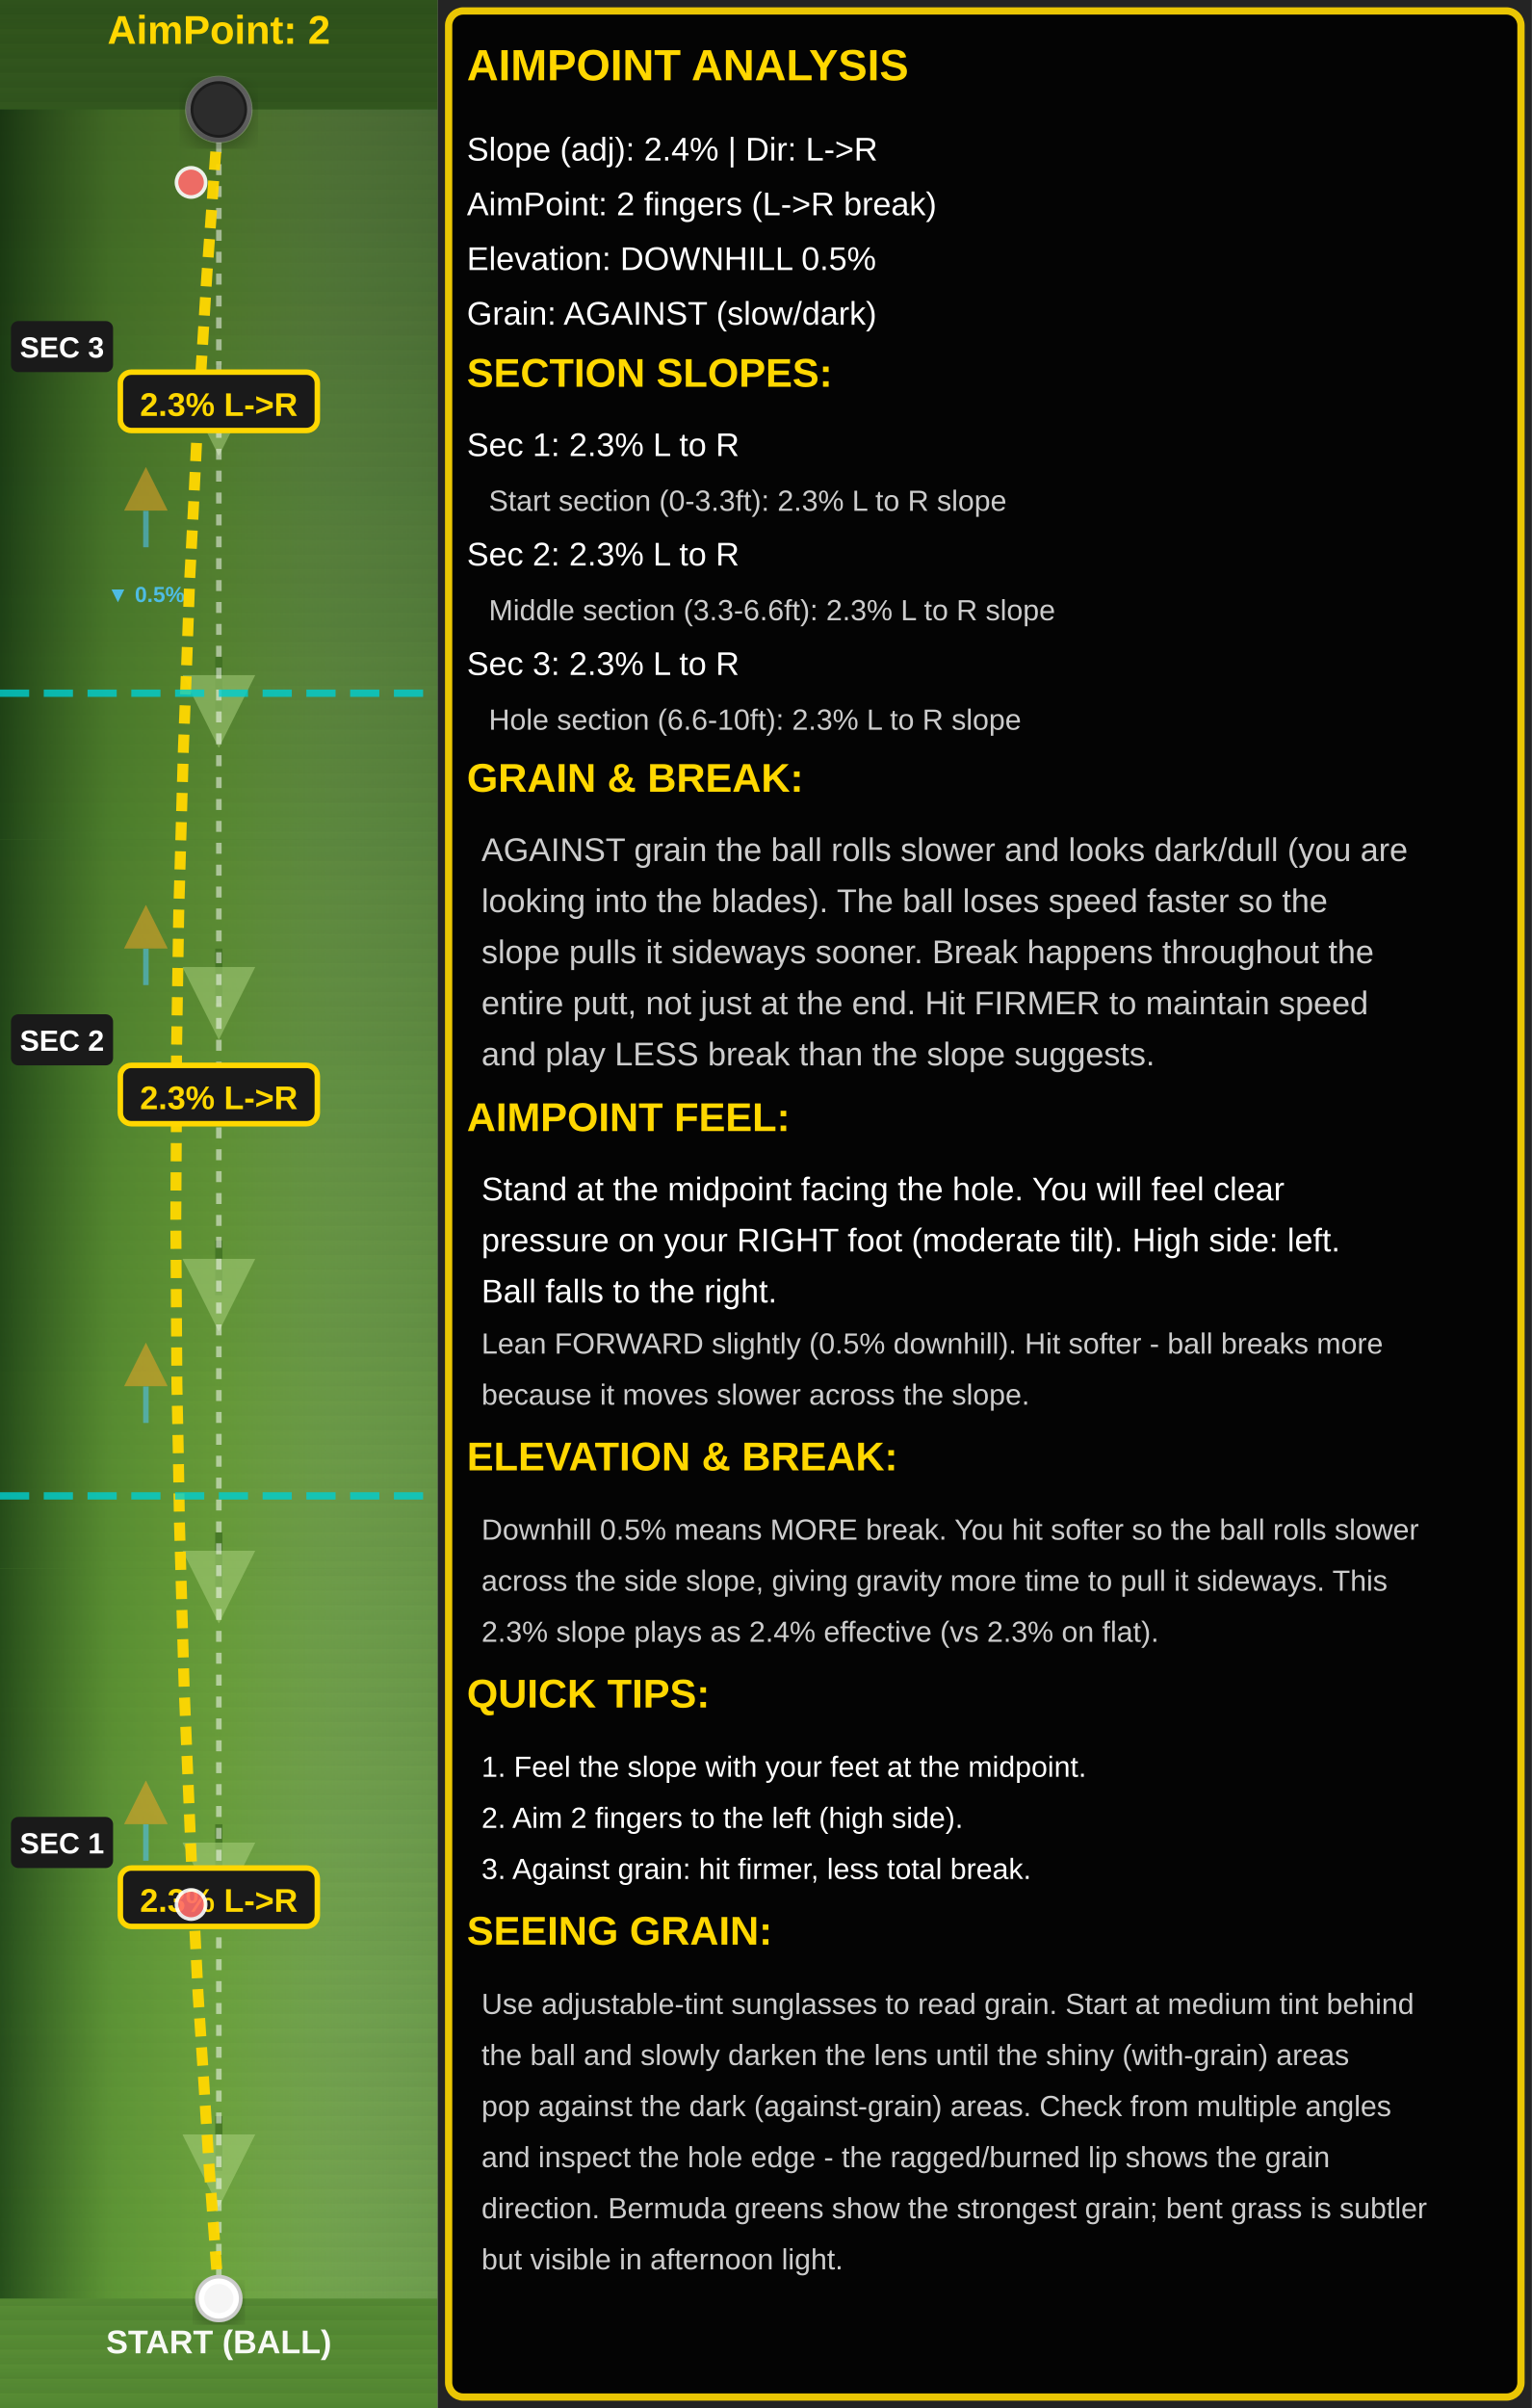
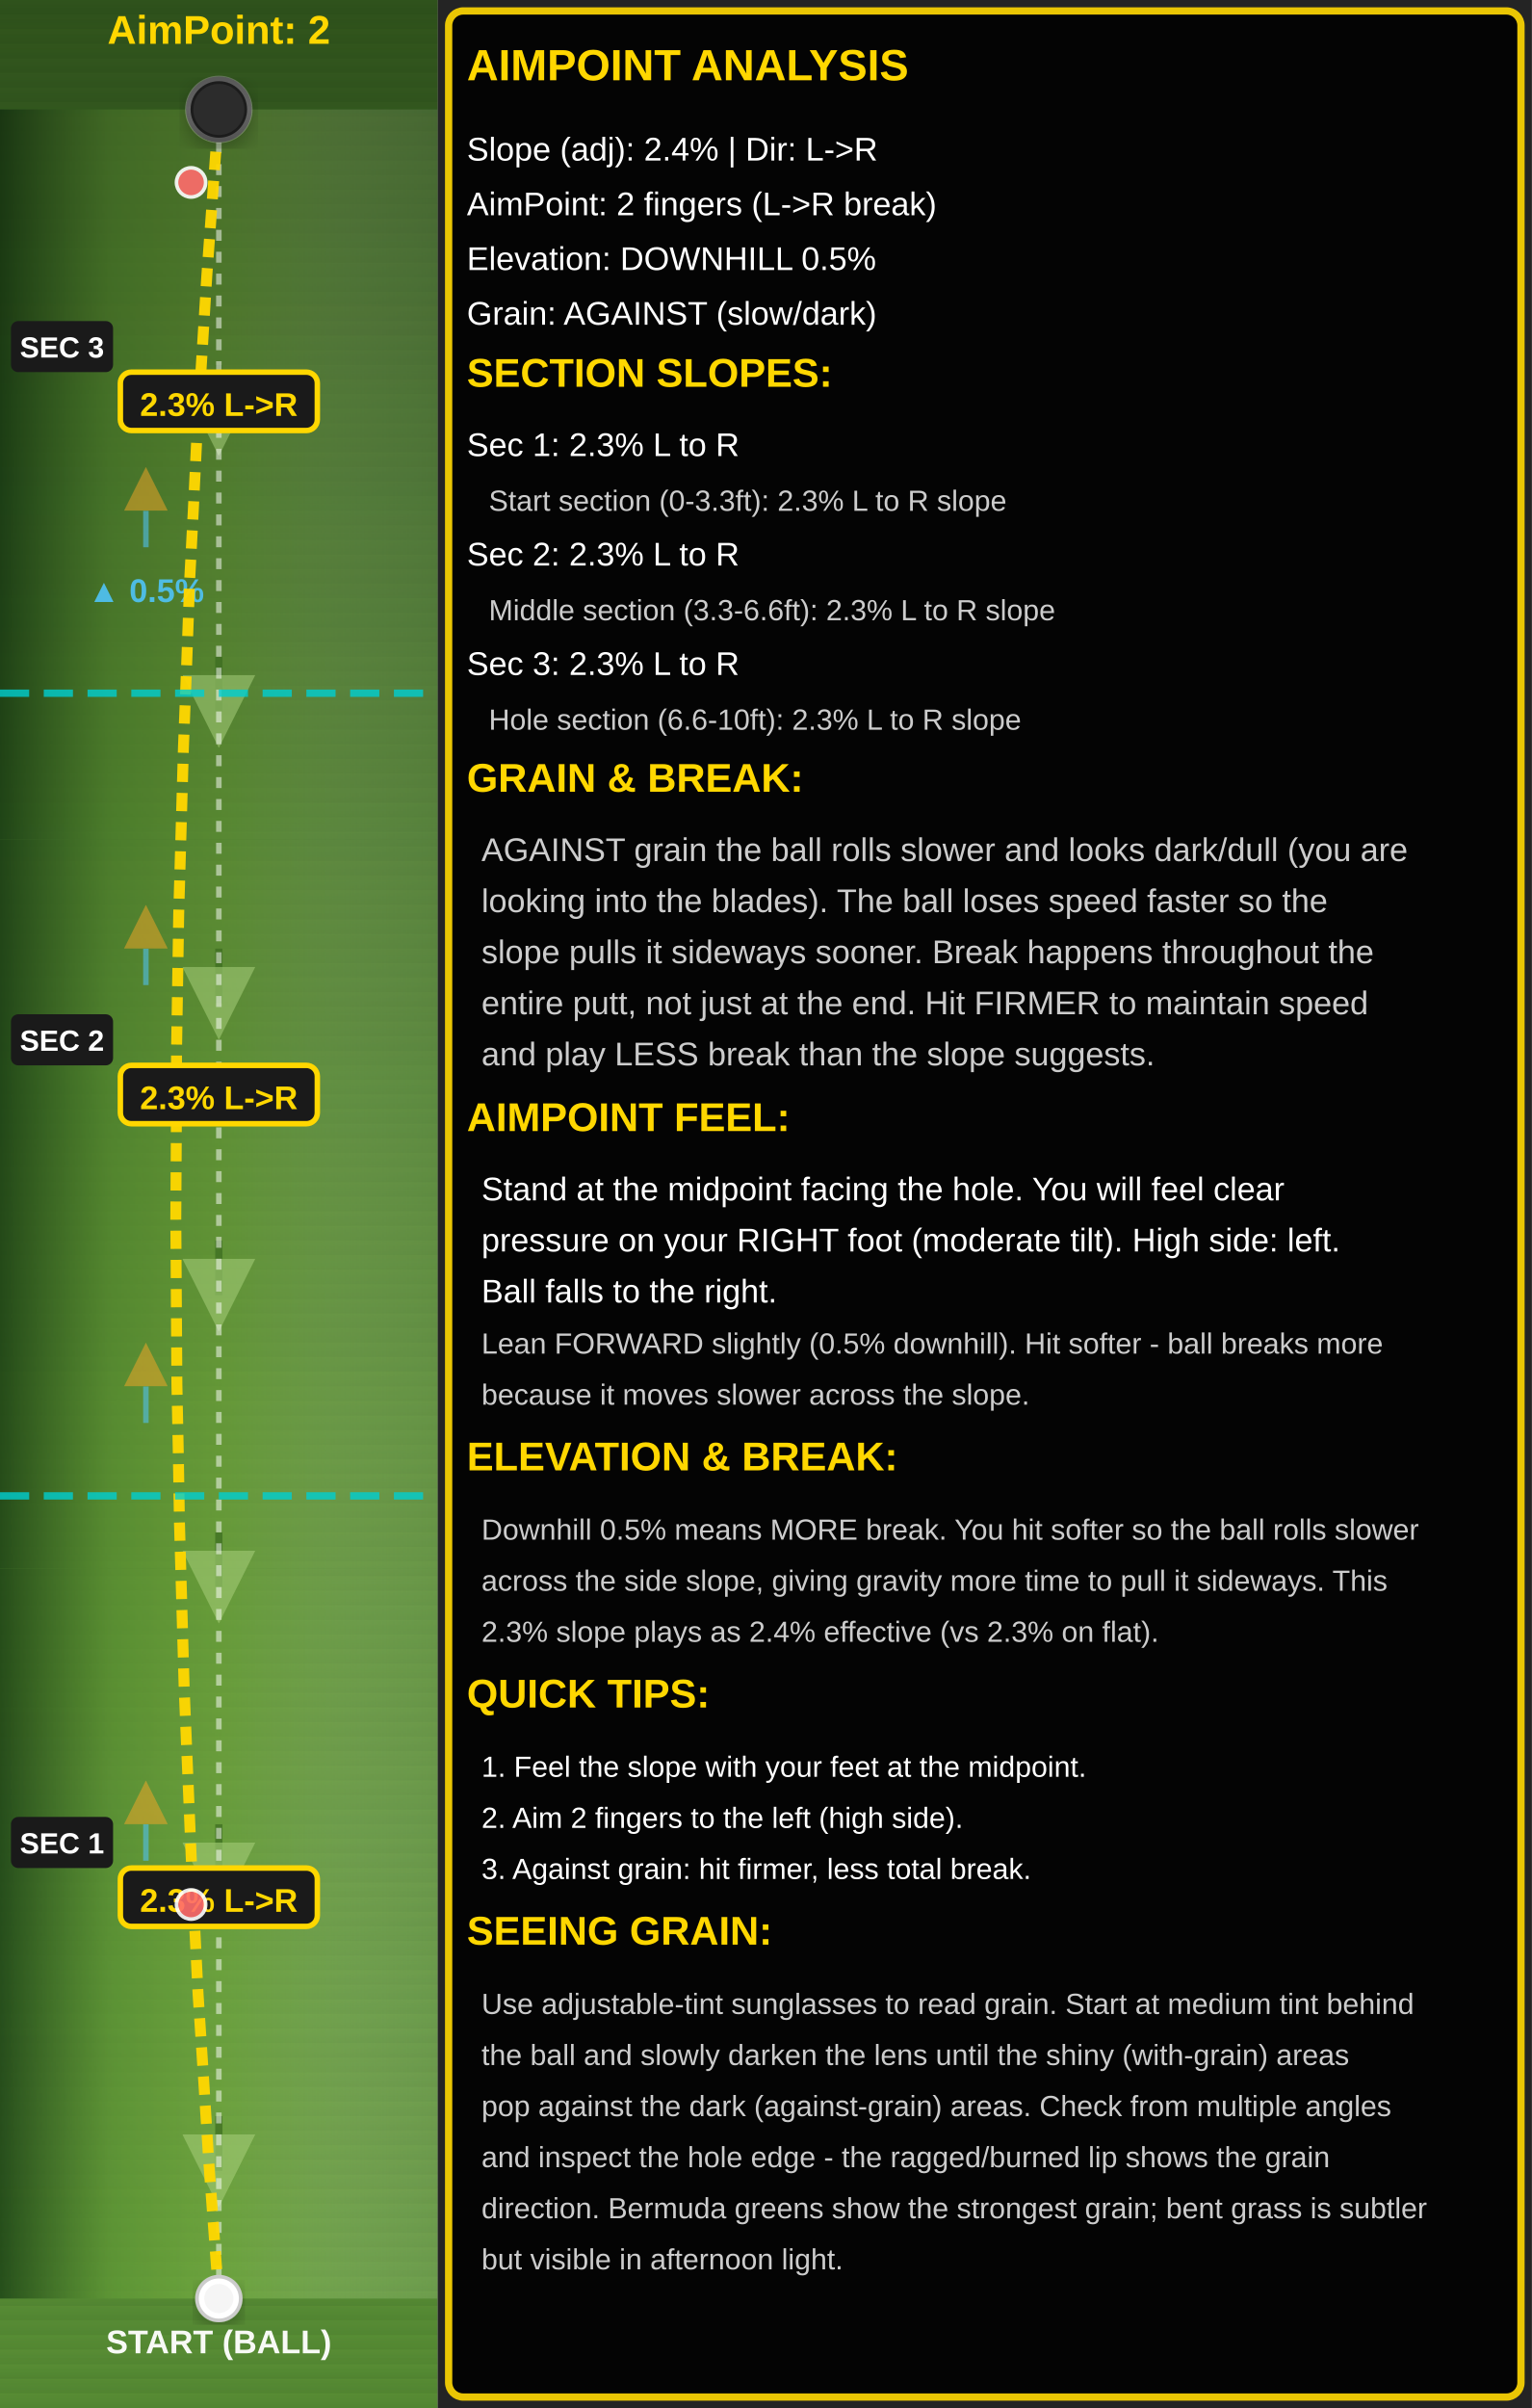
<svg xmlns="http://www.w3.org/2000/svg" width="420" height="660">
  <defs>
    <linearGradient id="baseGreen" x1="0%" y1="0%" x2="0%" y2="100%">
      <stop offset="0%" style="stop-color:#689F38;stop-opacity:1" />
      <stop offset="50%" style="stop-color:#558B2F;stop-opacity:1" />
      <stop offset="100%" style="stop-color:#4A7C27;stop-opacity:1" />
    </linearGradient>
    <linearGradient id="grainGradient" x1="0%" y1="0%" x2="0%" y2="100%">
      <stop offset="0%" style="stop-color:#0D1F0A;stop-opacity:0.7" />
      <stop offset="30%" style="stop-color:#1B3D14;stop-opacity:0.6" />
      <stop offset="60%" style="stop-color:#2E5A1F;stop-opacity:0.45" />
      <stop offset="100%" style="stop-color:#3E7B2F;stop-opacity:0.3" />
    </linearGradient>
    <linearGradient id="elevationGradient" x1="0%" y1="0%" x2="0%" y2="100%">
      <stop offset="0%" style="stop-color:#1B3D14;stop-opacity:0.58" />
      <stop offset="50%" style="stop-color:#689F38;stop-opacity:0.38" />
      <stop offset="100%" style="stop-color:#AED581;stop-opacity:0.17" />
    </linearGradient>
    <linearGradient id="breakGradientSec1" x1="0%" y1="0%" x2="100%" y2="0%">
      <stop offset="0%" style="stop-color:#1B3D14;stop-opacity:0.902" />
      <stop offset="25%" style="stop-color:#689F38;stop-opacity:0.745" />
      <stop offset="50%" style="stop-color:#8BC34A;stop-opacity:0.588" />
      <stop offset="75%" style="stop-color:#AED581;stop-opacity:0.431" />
      <stop offset="100%" style="stop-color:#C5E1A5;stop-opacity:0.274" />
    </linearGradient>
    <linearGradient id="breakGradientSec2" x1="0%" y1="0%" x2="100%" y2="0%">
      <stop offset="0%" style="stop-color:#1B3D14;stop-opacity:0.902" />
      <stop offset="25%" style="stop-color:#689F38;stop-opacity:0.745" />
      <stop offset="50%" style="stop-color:#8BC34A;stop-opacity:0.588" />
      <stop offset="75%" style="stop-color:#AED581;stop-opacity:0.431" />
      <stop offset="100%" style="stop-color:#C5E1A5;stop-opacity:0.274" />
    </linearGradient>
    <linearGradient id="breakGradientSec3" x1="0%" y1="0%" x2="100%" y2="0%">
      <stop offset="0%" style="stop-color:#1B3D14;stop-opacity:0.902" />
      <stop offset="25%" style="stop-color:#689F38;stop-opacity:0.745" />
      <stop offset="50%" style="stop-color:#8BC34A;stop-opacity:0.588" />
      <stop offset="75%" style="stop-color:#AED581;stop-opacity:0.431" />
      <stop offset="100%" style="stop-color:#C5E1A5;stop-opacity:0.274" />
    </linearGradient>
    <linearGradient id="holeGrainGradient" x1="50%" y1="0%" x2="50%" y2="100%">
      <stop offset="0%" style="stop-color:#999999;stop-opacity:0.6" />
      <stop offset="50%" style="stop-color:#CCCCCC;stop-opacity:0.5" />
      <stop offset="100%" style="stop-color:#FFFFFF;stop-opacity:0.3" />
    </linearGradient>
    <filter id="shadow">
      <feDropShadow dx="0" dy="2" stdDeviation="3" flood-opacity="0.3" />
    </filter>
    <marker id="arrowhead-grain" markerWidth="10" markerHeight="10" refX="5" refY="5" orient="auto">
      <polygon points="0,0 10,5 0,10" fill="#AED581" opacity="0.7" />
    </marker>
    <marker id="arrowhead-elev-up" markerWidth="8" markerHeight="8" refX="4" refY="8" orient="0">
      <polygon points="4,0 8,8 0,8" fill="#FFA726" opacity="0.85" />
    </marker>
    <marker id="arrowhead-elev-down" markerWidth="8" markerHeight="8" refX="4" refY="0" orient="0">
      <polygon points="0,0 8,0 4,8" fill="#4FC3F7" opacity="0.85" />
    </marker>
    <pattern id="grassTexture" x="0" y="0" width="4" height="4" patternUnits="userSpaceOnUse">
      <rect width="4" height="4" fill="url(#baseGreen)" opacity="0.95" />
      <line x1="0" y1="2" x2="4" y2="2" stroke="#5A9B3F" stroke-width="0.5" opacity="0.3" />
    </pattern>
  </defs>
  <rect width="120" height="660" fill="url(#baseGreen)" />
  <rect width="120" height="660" fill="url(#grassTexture)" opacity="0.3" />
  <rect width="120" height="660" fill="url(#elevationGradient)" opacity="0.7" />
  <rect x="0" y="430.0" width="120" height="200.0" fill="url(#breakGradientSec1)" opacity="1.0" />
  <rect x="0" y="230.0" width="120" height="200.0" fill="url(#breakGradientSec2)" opacity="1.0" />
  <rect x="0" y="30" width="120" height="200.0" fill="url(#breakGradientSec3)" opacity="1.0" />
  <rect width="120" height="660" fill="url(#grainGradient)" opacity="0.6" />
  <line x1="60.0" y1="100" x2="60.0" y2="115" stroke="#3A6B1F" stroke-width="2" opacity="0.7" marker-end="url(#arrowhead-grain)" />
  <line x1="60.0" y1="180" x2="60.0" y2="195" stroke="#3A6B1F" stroke-width="2" opacity="0.7" marker-end="url(#arrowhead-grain)" />
  <line x1="60.0" y1="260" x2="60.0" y2="275" stroke="#3A6B1F" stroke-width="2" opacity="0.7" marker-end="url(#arrowhead-grain)" />
  <line x1="60.0" y1="340" x2="60.0" y2="355" stroke="#3A6B1F" stroke-width="2" opacity="0.7" marker-end="url(#arrowhead-grain)" />
  <line x1="60.0" y1="420" x2="60.0" y2="435" stroke="#3A6B1F" stroke-width="2" opacity="0.7" marker-end="url(#arrowhead-grain)" />
  <line x1="60.0" y1="500" x2="60.0" y2="515" stroke="#3A6B1F" stroke-width="2" opacity="0.7" marker-end="url(#arrowhead-grain)" />
  <line x1="60.0" y1="580" x2="60.0" y2="595" stroke="#3A6B1F" stroke-width="2" opacity="0.7" marker-end="url(#arrowhead-grain)" />
  <line x1="40.0" y1="150" x2="40.0" y2="140" stroke="#4FC3F7" stroke-width="1.5" opacity="0.57" marker-end="url(#arrowhead-elev-up)" />
  <line x1="40.0" y1="270" x2="40.0" y2="260" stroke="#4FC3F7" stroke-width="1.5" opacity="0.57" marker-end="url(#arrowhead-elev-up)" />
  <line x1="40.0" y1="390" x2="40.0" y2="380" stroke="#4FC3F7" stroke-width="1.5" opacity="0.57" marker-end="url(#arrowhead-elev-up)" />
  <line x1="40.0" y1="510" x2="40.0" y2="500" stroke="#4FC3F7" stroke-width="1.5" opacity="0.57" marker-end="url(#arrowhead-elev-up)" />
-   <text x="40.0" y="165" font-family="Arial, sans-serif" font-size="6" fill="#4FC3F7" text-anchor="middle" font-weight="bold" opacity="0.9">▼ 0.5%</text>
+   <text x="40.0" y="165" font-family="Arial, sans-serif" font-size="9" fill="#4FC3F7" text-anchor="middle" font-weight="bold" opacity="0.9">▲ 0.5%</text>
  <line x1="60.0" y1="630" x2="60.0" y2="30.0" stroke="#FFFFFF" stroke-width="1.5" stroke-dasharray="3,3" opacity="0.5" />
  <path d="M 60.0 630.0 C 59.1 617.5, 58.1 604.6, 57.2 592.0 C 56.3 577.0, 55.3 561.5, 54.3 546.5 C 53.7 533.9, 53.0 521.0, 52.4 508.5 C 51.8 493.4, 51.1 477.9, 50.5 462.9 C 50.1 447.9, 49.6 432.4, 49.2 417.3 C 49.0 404.8, 48.8 391.9, 48.5 379.4 C 48.4 364.3, 48.3 348.8, 48.2 333.8 C 48.3 318.8, 48.4 303.3, 48.4 288.2 C 48.6 275.7, 48.8 262.8, 49.0 250.3 C 49.4 235.2, 49.9 219.7, 50.3 204.7 C 50.9 189.6, 51.5 174.2, 52.0 159.1 C 52.7 146.6, 53.3 133.7, 53.9 121.1 C 54.8 106.1, 55.8 90.6, 56.7 75.6 C 57.8 60.5, 58.9 45.0, 60.0 30.0" stroke="#FFD700" stroke-width="3" fill="none" stroke-dasharray="5,3" opacity="0.95" />
  <line x1="0" y1="410.0" x2="120" y2="410.0" stroke="#00CED1" stroke-width="2" opacity="0.8" stroke-dasharray="8,4" />
  <line x1="0" y1="190.0" x2="120" y2="190.0" stroke="#00CED1" stroke-width="2" opacity="0.8" stroke-dasharray="8,4" />
  <rect x="3" y="498.0" width="28" height="14" fill="#1A1A1A" rx="2" />
  <text x="17" y="508.0" font-family="Arial, sans-serif" font-size="8" fill="#FFFFFF" text-anchor="middle" font-weight="bold">SEC 1</text>
  <rect x="33.0" y="512.0" width="54" height="16" fill="#1A1A1A" rx="3" stroke="#FFD700" stroke-width="1.5" />
  <text x="60.0" y="524.0" font-family="Arial, sans-serif" font-size="9" fill="#FFD700" text-anchor="middle" font-weight="bold">2.3% L-&gt;R</text>
  <rect x="3" y="278.0" width="28" height="14" fill="#1A1A1A" rx="2" />
  <text x="17" y="288.0" font-family="Arial, sans-serif" font-size="8" fill="#FFFFFF" text-anchor="middle" font-weight="bold">SEC 2</text>
  <rect x="33.0" y="292.0" width="54" height="16" fill="#1A1A1A" rx="3" stroke="#FFD700" stroke-width="1.5" />
  <text x="60.0" y="304.0" font-family="Arial, sans-serif" font-size="9" fill="#FFD700" text-anchor="middle" font-weight="bold">2.3% L-&gt;R</text>
  <rect x="3" y="88.0" width="28" height="14" fill="#1A1A1A" rx="2" />
  <text x="17" y="98.0" font-family="Arial, sans-serif" font-size="8" fill="#FFFFFF" text-anchor="middle" font-weight="bold">SEC 3</text>
  <rect x="33.0" y="102.0" width="54" height="16" fill="#1A1A1A" rx="3" stroke="#FFD700" stroke-width="1.5" />
  <text x="60.0" y="114.0" font-family="Arial, sans-serif" font-size="9" fill="#FFD700" text-anchor="middle" font-weight="bold">2.3% L-&gt;R</text>
  <circle cx="52.385" cy="522" r="4" fill="#FF6B6B" opacity="0.9" stroke="#FFFFFF" stroke-width="1" />
  <circle cx="52.385" cy="50" r="4" fill="#FF6B6B" opacity="0.9" stroke="#FFFFFF" stroke-width="1" />
  <text x="60.0" y="12" font-family="Arial, sans-serif" font-size="11" fill="#FFD700" text-anchor="middle" font-weight="bold">AimPoint: 2</text>
  <circle cx="60.0" cy="30.0" r="9" fill="#1A1A1A" filter="url(#shadow)" />
  <circle cx="60.0" cy="30.0" r="7" fill="#2C2C2C" />
  <circle cx="60.0" cy="30.0" r="8.5" fill="none" stroke="url(#holeGrainGradient)" stroke-width="1.5" opacity="0.8" />
  <circle cx="60.0" cy="630" r="6" fill="#FFFFFF" stroke="#CCCCCC" stroke-width="1" filter="url(#shadow)" />
  <circle cx="60.0" cy="630" r="4" fill="#F5F5F5" />
  <text x="60.0" y="645" font-family="Arial, sans-serif" font-size="9" fill="#FFFFFF" text-anchor="middle" font-weight="bold" opacity="0.95">START (BALL)</text>
  <rect x="120" y="0" width="300" height="660" fill="#1A1A1A" opacity="0.95" />
  <rect x="123" y="3" width="294" height="654" fill="#000000" opacity="0.9" rx="4" stroke="#FFD700" stroke-width="2" />
  <text x="128" y="22" font-family="Arial, sans-serif" font-size="12" fill="#FFD700" font-weight="bold">AIMPOINT ANALYSIS</text>
  <text x="128" y="44" font-family="Arial, sans-serif" font-size="9" fill="#FFFFFF">Slope (adj): 2.4%  |  Dir: L-&gt;R</text>
  <text x="128" y="59" font-family="Arial, sans-serif" font-size="9" fill="#FFFFFF">AimPoint: 2 fingers (L-&gt;R break)</text>
  <text x="128" y="74" font-family="Arial, sans-serif" font-size="9" fill="#FFFFFF">Elevation: DOWNHILL 0.5%</text>
  <text x="128" y="89" font-family="Arial, sans-serif" font-size="9" fill="#FFFFFF">Grain: AGAINST (slow/dark)</text>
  <text x="128" y="106" font-family="Arial, sans-serif" font-size="11" fill="#FFD700" font-weight="bold">SECTION SLOPES:</text>
  <text x="128" y="125" font-family="Arial, sans-serif" font-size="9" fill="#FFFFFF">Sec 1: 2.3% L to R</text>
  <text x="134" y="140" font-family="Arial, sans-serif" font-size="8" fill="#CCCCCC">Start section (0-3.3ft): 2.3% L to R slope</text>
  <text x="128" y="155" font-family="Arial, sans-serif" font-size="9" fill="#FFFFFF">Sec 2: 2.3% L to R</text>
  <text x="134" y="170" font-family="Arial, sans-serif" font-size="8" fill="#CCCCCC">Middle section (3.3-6.6ft): 2.3% L to R slope</text>
  <text x="128" y="185" font-family="Arial, sans-serif" font-size="9" fill="#FFFFFF">Sec 3: 2.3% L to R</text>
  <text x="134" y="200" font-family="Arial, sans-serif" font-size="8" fill="#CCCCCC">Hole section (6.6-10ft): 2.3% L to R slope</text>
  <text x="128" y="217" font-family="Arial, sans-serif" font-size="11" fill="#FFD700" font-weight="bold">GRAIN &amp; BREAK:</text>
  <text x="132" y="236" font-family="Arial, sans-serif" font-size="9" fill="#CCCCCC">AGAINST grain the ball rolls slower and looks dark/dull (you are</text>
  <text x="132" y="250" font-family="Arial, sans-serif" font-size="9" fill="#CCCCCC">looking into the blades). The ball loses speed faster so the</text>
  <text x="132" y="264" font-family="Arial, sans-serif" font-size="9" fill="#CCCCCC">slope pulls it sideways sooner. Break happens throughout the</text>
  <text x="132" y="278" font-family="Arial, sans-serif" font-size="9" fill="#CCCCCC">entire putt, not just at the end. Hit FIRMER to maintain speed</text>
  <text x="132" y="292" font-family="Arial, sans-serif" font-size="9" fill="#CCCCCC">and play LESS break than the slope suggests.</text>
  <text x="128" y="310" font-family="Arial, sans-serif" font-size="11" fill="#FFD700" font-weight="bold">AIMPOINT FEEL:</text>
  <text x="132" y="329" font-family="Arial, sans-serif" font-size="9" fill="#FFFFFF">Stand at the midpoint facing the hole. You will feel clear</text>
  <text x="132" y="343" font-family="Arial, sans-serif" font-size="9" fill="#FFFFFF">pressure on your RIGHT foot (moderate tilt). High side: left.</text>
  <text x="132" y="357" font-family="Arial, sans-serif" font-size="9" fill="#FFFFFF">Ball falls to the right.</text>
  <text x="132" y="371" font-family="Arial, sans-serif" font-size="8" fill="#CCCCCC">Lean FORWARD slightly (0.5% downhill). Hit softer - ball breaks more</text>
  <text x="132" y="385" font-family="Arial, sans-serif" font-size="8" fill="#CCCCCC">because it moves slower across the slope.</text>
  <text x="128" y="403" font-family="Arial, sans-serif" font-size="11" fill="#FFD700" font-weight="bold">ELEVATION &amp; BREAK:</text>
  <text x="132" y="422" font-family="Arial, sans-serif" font-size="8" fill="#CCCCCC">Downhill 0.5% means MORE break. You hit softer so the ball rolls slower</text>
  <text x="132" y="436" font-family="Arial, sans-serif" font-size="8" fill="#CCCCCC">across the side slope, giving gravity more time to pull it sideways. This</text>
  <text x="132" y="450" font-family="Arial, sans-serif" font-size="8" fill="#CCCCCC">2.3% slope plays as 2.4% effective (vs 2.3% on flat).</text>
  <text x="128" y="468" font-family="Arial, sans-serif" font-size="11" fill="#FFD700" font-weight="bold">QUICK TIPS:</text>
  <text x="132" y="487" font-family="Arial, sans-serif" font-size="8" fill="#FFFFFF">1. Feel the slope with your feet at the midpoint.</text>
  <text x="132" y="501" font-family="Arial, sans-serif" font-size="8" fill="#FFFFFF">2. Aim 2 fingers to the left (high side).</text>
  <text x="132" y="515" font-family="Arial, sans-serif" font-size="8" fill="#FFFFFF">3. Against grain: hit firmer, less total break.</text>
  <text x="128" y="533" font-family="Arial, sans-serif" font-size="11" fill="#FFD700" font-weight="bold">SEEING GRAIN:</text>
  <text x="132" y="552" font-family="Arial, sans-serif" font-size="8" fill="#CCCCCC">Use adjustable-tint sunglasses to read grain. Start at medium tint behind</text>
  <text x="132" y="566" font-family="Arial, sans-serif" font-size="8" fill="#CCCCCC">the ball and slowly darken the lens until the shiny (with-grain) areas</text>
  <text x="132" y="580" font-family="Arial, sans-serif" font-size="8" fill="#CCCCCC">pop against the dark (against-grain) areas. Check from multiple angles</text>
  <text x="132" y="594" font-family="Arial, sans-serif" font-size="8" fill="#CCCCCC">and inspect the hole edge - the ragged/burned lip shows the grain</text>
  <text x="132" y="608" font-family="Arial, sans-serif" font-size="8" fill="#CCCCCC">direction. Bermuda greens show the strongest grain; bent grass is subtler</text>
  <text x="132" y="622" font-family="Arial, sans-serif" font-size="8" fill="#CCCCCC">but visible in afternoon light.</text>
</svg>
